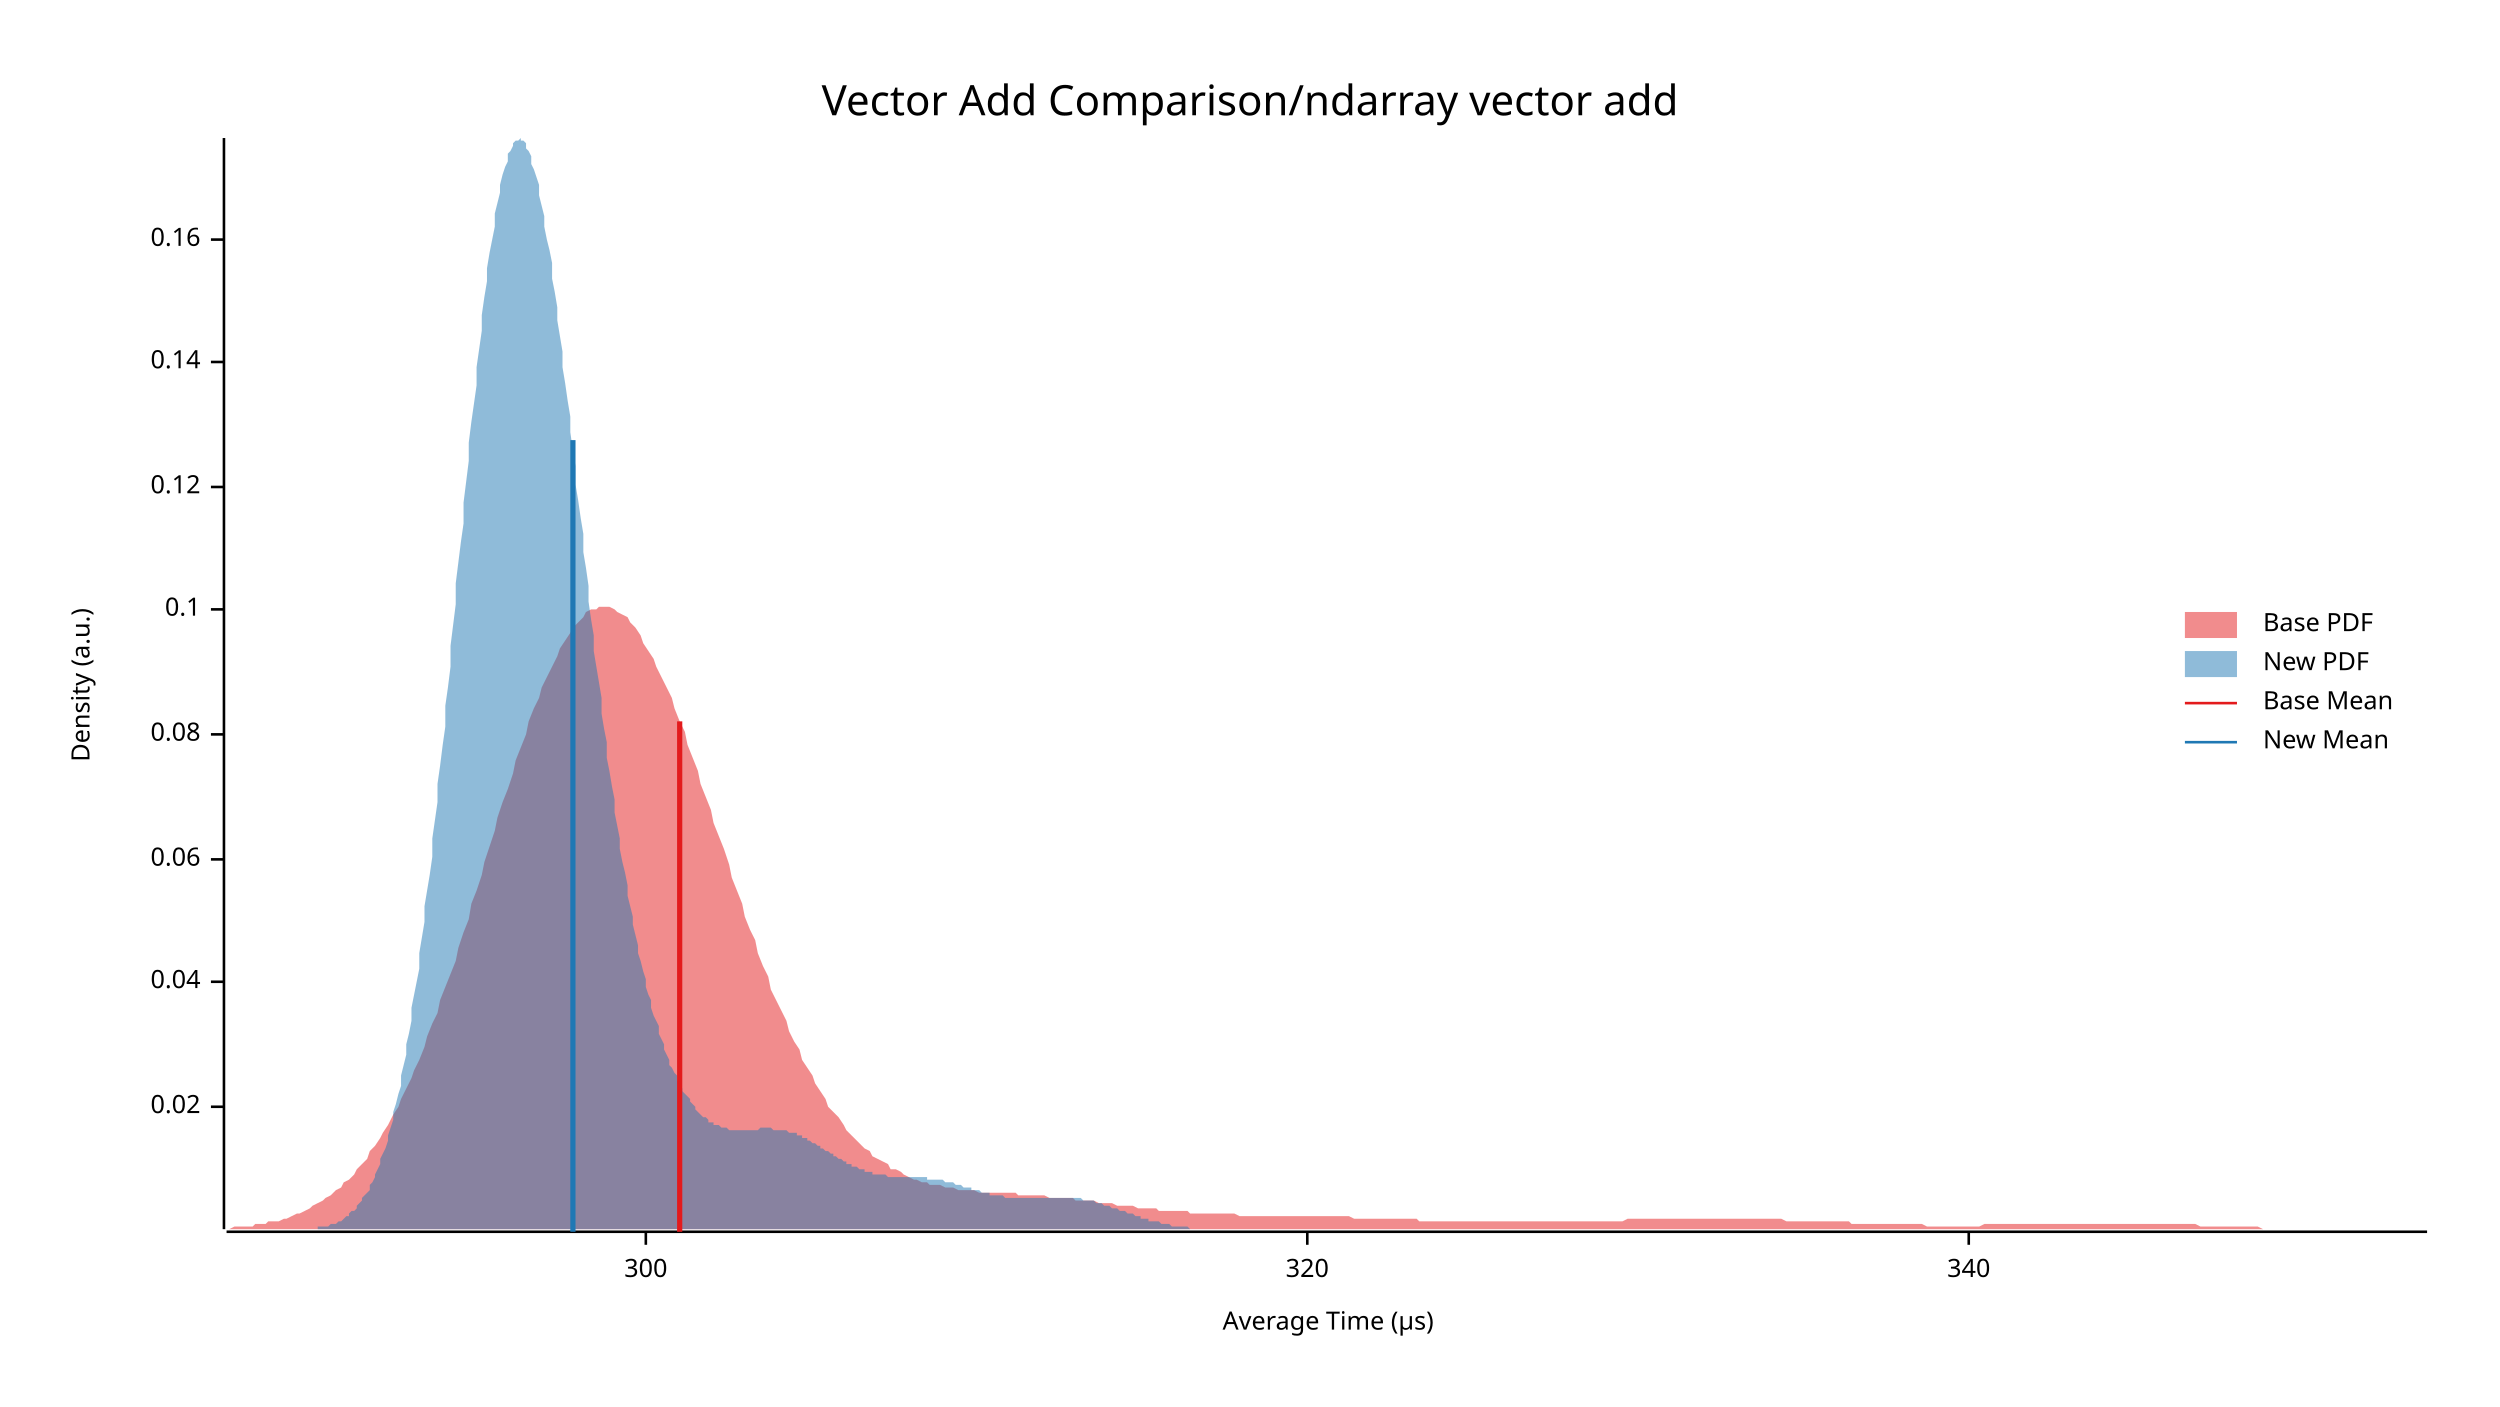
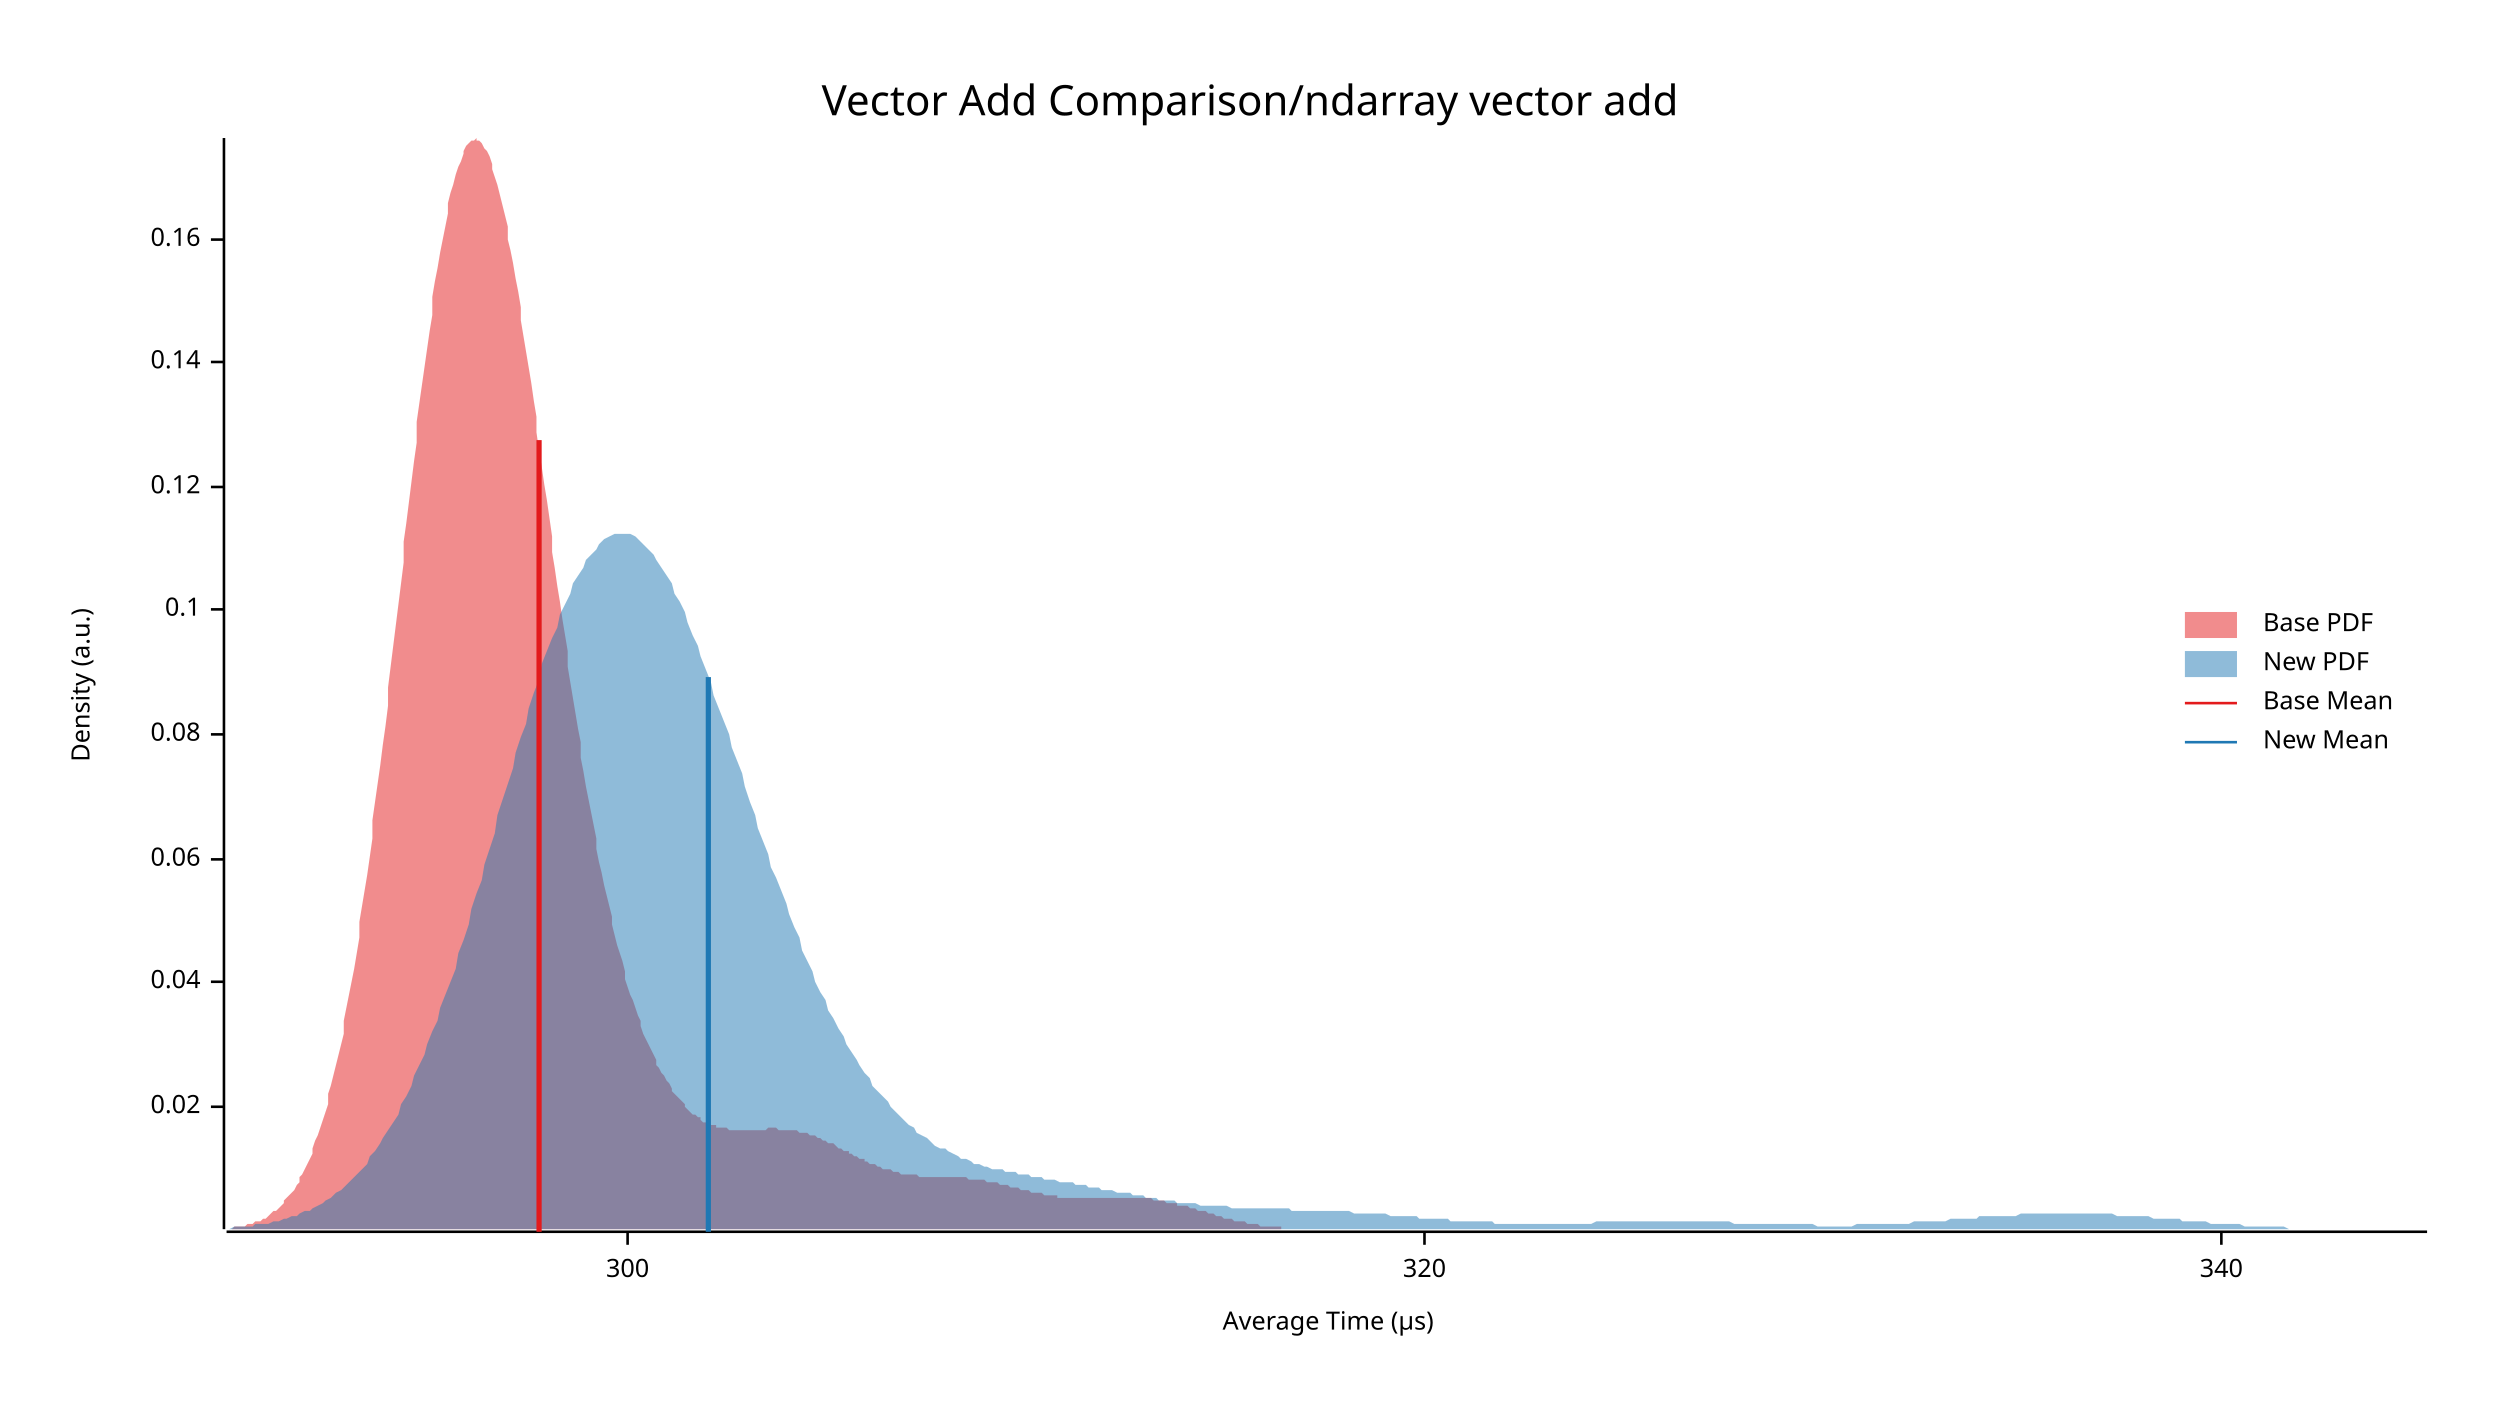
<svg xmlns="http://www.w3.org/2000/svg" width="960" height="540" viewBox="0 0 960 540">
  <text x="480" y="32" dy="0.76em" text-anchor="middle" font-family="sans-serif" font-size="16.129" opacity="1" fill="#000000">
Vector Add Comparison/ndarray vector add
</text>
  <text x="27" y="263" dy="0.76em" text-anchor="middle" font-family="sans-serif" font-size="9.677" opacity="1" fill="#000000" transform="rotate(270, 27, 263)">
Density (a.u.)
</text>
  <text x="510" y="513" dy="-0.5ex" text-anchor="middle" font-family="sans-serif" font-size="9.677" opacity="1" fill="#000000">
Average Time (µs)
</text>
  <polyline fill="none" opacity="1" stroke="#000000" stroke-width="1" points="86,53 86,472 " />
  <text x="77" y="425" dy="0.5ex" text-anchor="end" font-family="sans-serif" font-size="9.677" opacity="1" fill="#000000">
0.02
</text>
  <polyline fill="none" opacity="1" stroke="#000000" stroke-width="1" points="81,425 86,425 " />
  <text x="77" y="377" dy="0.5ex" text-anchor="end" font-family="sans-serif" font-size="9.677" opacity="1" fill="#000000">
0.04
</text>
  <polyline fill="none" opacity="1" stroke="#000000" stroke-width="1" points="81,377 86,377 " />
  <text x="77" y="330" dy="0.5ex" text-anchor="end" font-family="sans-serif" font-size="9.677" opacity="1" fill="#000000">
0.06
</text>
  <polyline fill="none" opacity="1" stroke="#000000" stroke-width="1" points="81,330 86,330 " />
  <text x="77" y="282" dy="0.5ex" text-anchor="end" font-family="sans-serif" font-size="9.677" opacity="1" fill="#000000">
0.08
</text>
  <polyline fill="none" opacity="1" stroke="#000000" stroke-width="1" points="81,282 86,282 " />
  <text x="77" y="234" dy="0.5ex" text-anchor="end" font-family="sans-serif" font-size="9.677" opacity="1" fill="#000000">
0.1
</text>
  <polyline fill="none" opacity="1" stroke="#000000" stroke-width="1" points="81,234 86,234 " />
  <text x="77" y="187" dy="0.5ex" text-anchor="end" font-family="sans-serif" font-size="9.677" opacity="1" fill="#000000">
0.12
</text>
  <polyline fill="none" opacity="1" stroke="#000000" stroke-width="1" points="81,187 86,187 " />
  <text x="77" y="139" dy="0.5ex" text-anchor="end" font-family="sans-serif" font-size="9.677" opacity="1" fill="#000000">
0.14
</text>
  <polyline fill="none" opacity="1" stroke="#000000" stroke-width="1" points="81,139 86,139 " />
  <text x="77" y="92" dy="0.5ex" text-anchor="end" font-family="sans-serif" font-size="9.677" opacity="1" fill="#000000">
0.16
</text>
  <polyline fill="none" opacity="1" stroke="#000000" stroke-width="1" points="81,92 86,92 " />
  <polyline fill="none" opacity="1" stroke="#000000" stroke-width="1" points="87,473 932,473 " />
-   <text x="248" y="483" dy="0.76em" text-anchor="middle" font-family="sans-serif" font-size="9.677" opacity="1" fill="#000000">
+   <text x="241" y="483" dy="0.76em" text-anchor="middle" font-family="sans-serif" font-size="9.677" opacity="1" fill="#000000">
300
</text>
-   <polyline fill="none" opacity="1" stroke="#000000" stroke-width="1" points="248,473 248,478 " />
-   <text x="502" y="483" dy="0.76em" text-anchor="middle" font-family="sans-serif" font-size="9.677" opacity="1" fill="#000000">
+   <polyline fill="none" opacity="1" stroke="#000000" stroke-width="1" points="241,473 241,478 " />
+   <text x="547" y="483" dy="0.76em" text-anchor="middle" font-family="sans-serif" font-size="9.677" opacity="1" fill="#000000">
320
</text>
-   <polyline fill="none" opacity="1" stroke="#000000" stroke-width="1" points="502,473 502,478 " />
-   <text x="756" y="483" dy="0.76em" text-anchor="middle" font-family="sans-serif" font-size="9.677" opacity="1" fill="#000000">
+   <polyline fill="none" opacity="1" stroke="#000000" stroke-width="1" points="547,473 547,478 " />
+   <text x="853" y="483" dy="0.76em" text-anchor="middle" font-family="sans-serif" font-size="9.677" opacity="1" fill="#000000">
340
</text>
-   <polyline fill="none" opacity="1" stroke="#000000" stroke-width="1" points="756,473 756,478 " />
-   <polygon opacity="0.5" fill="#E31A1C" points="87,472 88,472 90,471 92,471 93,471 95,471 97,471 98,470 100,470 102,470 103,469 105,469 107,469 109,468 110,468 112,467 114,466 115,466 117,465 119,464 120,463 122,462 124,461 125,460 127,459 129,457 131,456 132,454 134,453 136,451 137,449 139,447 141,445 142,442 144,440 146,437 147,435 149,432 151,428 153,425 154,422 156,418 158,414 159,411 161,407 163,402 164,398 166,393 168,389 169,384 171,379 173,374 175,369 176,364 178,358 180,353 181,347 183,342 185,336 186,331 188,325 190,319 191,314 193,308 195,303 197,297 198,292 200,287 202,282 203,277 205,272 207,268 208,264 210,260 212,256 214,252 215,249 217,246 219,243 220,241 222,239 224,237 225,235 227,234 229,234 230,233 232,233 234,233 236,234 237,235 239,236 241,237 242,239 244,241 246,244 247,247 249,250 251,253 252,256 254,260 256,264 258,268 259,272 261,277 263,281 264,286 266,291 268,296 269,301 271,306 273,311 274,316 276,321 278,326 280,332 281,337 283,342 285,347 286,352 288,357 290,361 291,366 293,371 295,375 296,380 298,384 300,388 302,392 303,396 305,400 307,403 308,407 310,410 312,413 313,416 315,419 317,422 318,425 320,427 322,429 324,432 325,434 327,436 329,438 330,439 332,441 334,442 335,444 337,445 339,446 341,447 342,449 344,449 346,450 347,451 349,452 351,453 352,453 354,454 356,454 357,455 359,455 361,455 363,456 364,456 366,456 368,457 369,457 371,457 373,457 374,457 376,458 378,458 379,458 381,458 383,458 385,458 386,458 388,458 390,458 391,459 393,459 395,459 396,459 398,459 400,459 401,459 403,460 405,460 407,460 408,460 410,460 412,460 413,461 415,461 417,461 418,461 420,461 422,462 423,462 425,462 427,462 429,463 430,463 432,463 434,463 435,463 437,464 439,464 440,464 442,464 444,464 445,465 447,465 449,465 451,465 452,465 454,465 456,465 457,466 459,466 461,466 462,466 464,466 466,466 468,466 469,466 471,466 473,466 474,466 476,467 478,467 479,467 481,467 483,467 484,467 486,467 488,467 490,467 491,467 493,467 495,467 496,467 498,467 500,467 501,467 503,467 505,467 506,467 508,467 510,467 512,467 513,467 515,467 517,467 518,467 520,468 522,468 523,468 525,468 527,468 528,468 530,468 532,468 534,468 535,468 537,468 539,468 540,468 542,468 544,468 545,469 547,469 549,469 550,469 552,469 554,469 556,469 557,469 559,469 561,469 562,469 564,469 566,469 567,469 569,469 571,469 573,469 574,469 576,469 578,469 579,469 581,469 583,469 584,469 586,469 588,469 589,469 591,469 593,469 595,469 596,469 598,469 600,469 601,469 603,469 605,469 606,469 608,469 610,469 611,469 613,469 615,469 617,469 618,469 620,469 622,469 623,469 625,468 627,468 628,468 630,468 632,468 633,468 635,468 637,468 639,468 640,468 642,468 644,468 645,468 647,468 649,468 650,468 652,468 654,468 655,468 657,468 659,468 661,468 662,468 664,468 666,468 667,468 669,468 671,468 672,468 674,468 676,468 677,468 679,468 681,468 683,468 684,468 686,469 688,469 689,469 691,469 693,469 694,469 696,469 698,469 700,469 701,469 703,469 705,469 706,469 708,469 710,469 711,470 713,470 715,470 716,470 718,470 720,470 722,470 723,470 725,470 727,470 728,470 730,470 732,470 733,470 735,470 737,470 738,470 740,471 742,471 744,471 745,471 747,471 749,471 750,471 752,471 754,471 755,471 757,471 759,471 760,471 762,470 764,470 766,470 767,470 769,470 771,470 772,470 774,470 776,470 777,470 779,470 781,470 782,470 784,470 786,470 788,470 789,470 791,470 793,470 794,470 796,470 798,470 799,470 801,470 803,470 804,470 806,470 808,470 810,470 811,470 813,470 815,470 816,470 818,470 820,470 821,470 823,470 825,470 827,470 828,470 830,470 832,470 833,470 835,470 837,470 838,470 840,470 842,470 843,470 845,471 847,471 849,471 850,471 852,471 854,471 855,471 857,471 859,471 860,471 862,471 864,471 865,471 867,471 869,472 871,472 872,472 874,472 876,472 877,472 879,472 881,472 882,472 884,472 886,472 887,472 889,472 891,472 893,472 894,472 896,472 898,472 899,472 901,472 903,472 904,472 906,472 908,472 909,472 911,472 913,472 915,472 916,472 918,472 920,472 921,472 923,472 925,472 926,472 928,472 930,472 932,472 932,472 87,472 " />
-   <polygon opacity="0.5" fill="#1F78B4" points="122,472 122,471 123,471 124,471 125,471 125,471 126,471 127,470 127,470 128,470 129,470 130,469 130,469 131,469 132,468 132,468 133,467 134,467 134,466 135,465 136,465 137,464 137,463 138,462 139,461 139,460 140,459 141,458 142,457 142,455 143,454 144,452 144,451 145,449 146,447 146,445 147,443 148,441 149,438 149,436 150,433 151,430 151,427 152,424 153,420 154,417 154,413 155,409 156,405 156,401 157,397 158,392 158,387 159,382 160,377 161,372 161,366 162,360 163,354 163,348 164,342 165,336 166,329 166,322 167,315 168,308 168,301 169,294 170,286 171,279 171,271 172,264 173,256 173,248 174,240 175,232 175,224 176,216 177,208 178,201 178,193 179,185 180,177 180,170 181,162 182,155 183,148 183,141 184,134 185,127 185,121 186,114 187,108 187,103 188,97 189,92 190,87 190,82 191,78 192,74 192,71 193,67 194,64 195,62 195,59 196,58 197,56 197,55 198,54 199,54 200,53 200,54 201,54 202,55 202,57 203,58 204,60 204,63 205,65 206,68 207,71 207,75 208,79 209,83 209,87 210,92 211,96 212,101 212,107 213,112 214,118 214,123 215,129 216,135 216,141 217,147 218,154 219,160 219,166 220,173 221,179 221,186 222,192 223,199 224,205 224,212 225,218 226,225 226,231 227,238 228,244 228,250 229,256 230,262 231,268 231,274 232,280 233,285 233,291 234,296 235,302 236,307 236,312 237,317 238,322 238,326 239,331 240,335 241,340 241,344 242,348 243,352 243,355 244,359 245,363 245,366 246,369 247,373 248,376 248,379 249,382 250,384 250,387 251,390 252,392 253,394 253,397 254,399 255,401 255,403 256,405 257,407 257,409 258,410 259,412 260,413 260,415 261,416 262,418 262,419 263,420 264,421 265,422 265,423 266,424 267,425 267,426 268,427 269,428 269,428 270,429 271,429 272,430 272,431 273,431 274,431 274,432 275,432 276,432 277,433 277,433 278,433 279,433 279,433 280,434 281,434 282,434 282,434 283,434 284,434 284,434 285,434 286,434 286,434 287,434 288,434 289,434 289,434 290,434 291,434 291,434 292,433 293,433 294,433 294,433 295,433 296,433 296,433 297,434 298,434 298,434 299,434 300,434 301,434 301,434 302,434 303,435 303,435 304,435 305,435 306,435 306,436 307,436 308,436 308,437 309,437 310,437 310,438 311,438 312,439 313,439 313,439 314,440 315,440 315,441 316,441 317,442 318,442 318,442 319,443 320,443 320,444 321,444 322,445 323,445 323,445 324,446 325,446 325,447 326,447 327,447 327,448 328,448 329,448 330,449 330,449 331,449 332,449 332,450 333,450 334,450 335,450 335,451 336,451 337,451 337,451 338,451 339,451 339,451 340,451 341,452 342,452 342,452 343,452 344,452 344,452 345,452 346,452 347,452 347,452 348,452 349,452 349,452 350,452 351,452 351,452 352,452 353,452 354,452 354,452 355,452 356,452 356,453 357,453 358,453 359,453 359,453 360,453 361,453 361,453 362,453 363,454 364,454 364,454 365,454 366,454 366,454 367,455 368,455 368,455 369,455 370,456 371,456 371,456 372,456 373,456 373,457 374,457 375,457 376,457 376,457 377,458 378,458 378,458 379,458 380,458 380,459 381,459 382,459 383,459 383,459 384,459 385,459 385,459 386,460 387,460 388,460 388,460 389,460 390,460 390,460 391,460 392,460 392,460 393,460 394,460 395,460 395,460 396,460 397,460 397,460 398,460 399,460 400,460 400,460 401,460 402,460 402,460 403,460 404,460 405,460 405,460 406,460 407,460 407,460 408,460 409,460 409,460 410,460 411,460 412,460 412,460 413,460 414,460 414,460 415,460 416,461 417,461 417,461 418,461 419,461 419,461 420,461 421,462 421,462 422,462 423,462 424,463 424,463 425,463 426,463 426,463 427,464 428,464 429,464 429,464 430,465 431,465 431,465 432,465 433,466 433,466 434,466 435,466 436,467 436,467 437,467 438,467 438,468 439,468 440,468 441,468 441,469 442,469 443,469 443,469 444,469 445,469 446,470 446,470 447,470 448,470 448,470 449,470 450,471 450,471 451,471 452,471 453,471 453,471 454,471 455,471 455,471 456,471 457,472 458,472 458,472 459,472 460,472 460,472 461,472 462,472 462,472 463,472 464,472 465,472 465,472 466,472 467,472 467,472 468,472 469,472 470,472 470,472 471,472 472,472 472,472 473,472 474,472 474,472 474,472 122,472 " />
-   <polyline fill="none" opacity="1" stroke="#E31A1C" stroke-width="2" points="261,473 261,277 " />
-   <polyline fill="none" opacity="1" stroke="#1F78B4" stroke-width="2" points="220,473 220,169 " />
+   <polyline fill="none" opacity="1" stroke="#000000" stroke-width="1" points="853,473 853,478 " />
+   <polygon opacity="0.5" fill="#E31A1C" points="89,472 90,471 91,471 92,471 92,471 93,471 94,471 95,470 96,470 97,470 97,470 98,469 99,469 100,469 101,468 102,468 103,467 103,467 104,466 105,465 106,465 107,464 108,463 109,462 109,461 110,460 111,459 112,458 113,457 114,455 115,454 115,452 116,451 117,449 118,447 119,445 120,443 120,441 121,438 122,436 123,433 124,430 125,427 126,424 126,420 127,417 128,413 129,409 130,405 131,401 132,397 132,392 133,387 134,382 135,377 136,372 137,366 138,360 138,354 139,348 140,342 141,336 142,329 143,322 143,315 144,308 145,301 146,294 147,286 148,279 149,271 149,264 150,256 151,248 152,240 153,232 154,224 155,216 155,208 156,201 157,193 158,185 159,177 160,170 160,162 161,155 162,148 163,141 164,134 165,127 166,121 166,114 167,108 168,103 169,97 170,92 171,87 172,82 172,78 173,74 174,71 175,67 176,64 177,62 178,59 178,58 179,56 180,55 181,54 182,54 183,53 183,54 184,54 185,55 186,57 187,58 188,60 189,63 189,65 190,68 191,71 192,75 193,79 194,83 195,87 195,92 196,96 197,101 198,107 199,112 200,118 200,123 201,129 202,135 203,141 204,147 205,154 206,160 206,166 207,173 208,179 209,186 210,192 211,199 212,206 212,212 213,218 214,225 215,231 216,238 217,244 218,250 218,256 219,262 220,268 221,274 222,280 223,285 223,291 224,296 225,302 226,307 227,312 228,317 229,322 229,326 230,331 231,335 232,340 233,344 234,348 235,352 235,355 236,359 237,363 238,366 239,369 240,373 240,376 241,379 242,382 243,384 244,387 245,390 246,392 246,394 247,397 248,399 249,401 250,403 251,405 252,407 252,409 253,410 254,412 255,413 256,415 257,416 258,418 258,419 259,420 260,421 261,422 262,423 263,424 263,425 264,426 265,427 266,428 267,428 268,429 269,429 269,430 270,431 271,431 272,431 273,432 274,432 275,432 275,433 276,433 277,433 278,433 279,433 280,434 281,434 281,434 282,434 283,434 284,434 285,434 286,434 286,434 287,434 288,434 289,434 290,434 291,434 292,434 292,434 293,434 294,434 295,433 296,433 297,433 298,433 298,433 299,434 300,434 301,434 302,434 303,434 303,434 304,434 305,434 306,434 307,435 308,435 309,435 309,435 310,435 311,436 312,436 313,436 314,437 315,437 315,437 316,438 317,438 318,439 319,439 320,439 321,440 321,440 322,441 323,441 324,442 325,442 326,442 326,443 327,443 328,444 329,444 330,445 331,445 332,445 332,446 333,446 334,447 335,447 336,447 337,448 338,448 338,448 339,449 340,449 341,449 342,449 343,450 343,450 344,450 345,450 346,451 347,451 348,451 349,451 349,451 350,451 351,451 352,451 353,452 354,452 355,452 355,452 356,452 357,452 358,452 359,452 360,452 361,452 361,452 362,452 363,452 364,452 365,452 366,452 366,452 367,452 368,452 369,452 370,452 371,452 372,453 372,453 373,453 374,453 375,453 376,453 377,453 378,453 378,453 379,454 380,454 381,454 382,454 383,454 384,455 384,455 385,455 386,455 387,455 388,456 389,456 389,456 390,456 391,456 392,457 393,457 394,457 395,457 395,457 396,458 397,458 398,458 399,458 400,458 401,459 401,459 402,459 403,459 404,459 405,459 406,459 406,460 407,460 408,460 409,460 410,460 411,460 412,460 412,460 413,460 414,460 415,460 416,460 417,460 418,460 418,460 419,460 420,460 421,460 422,460 423,460 424,460 424,460 425,460 426,460 427,460 428,460 429,460 429,460 430,460 431,460 432,460 433,460 434,460 435,460 435,460 436,460 437,460 438,460 439,460 440,460 441,460 441,460 442,460 443,461 444,461 445,461 446,461 446,461 447,461 448,462 449,462 450,462 451,462 452,462 452,463 453,463 454,463 455,463 456,463 457,464 458,464 458,464 459,464 460,465 461,465 462,465 463,465 464,466 464,466 465,466 466,466 467,467 468,467 469,467 469,467 470,468 471,468 472,468 473,468 474,469 475,469 475,469 476,469 477,469 478,469 479,470 480,470 481,470 481,470 482,470 483,470 484,471 485,471 486,471 487,471 487,471 488,471 489,471 490,471 491,471 492,471 492,472 493,472 494,472 495,472 496,472 497,472 498,472 498,472 499,472 500,472 501,472 502,472 503,472 504,472 504,472 505,472 506,472 507,472 508,472 509,472 509,472 510,472 511,472 512,472 513,472 514,472 514,472 89,472 " />
+   <polygon opacity="0.5" fill="#1F78B4" points="87,472 88,472 90,471 92,471 93,471 95,471 97,471 98,470 100,470 102,470 103,470 105,469 107,469 109,468 110,468 112,467 114,467 115,466 117,465 119,465 120,464 122,463 124,462 125,461 127,460 129,458 131,457 132,456 134,454 136,452 137,451 139,449 141,447 142,444 144,442 146,439 147,437 149,434 151,431 153,428 154,424 156,421 158,417 159,413 161,409 163,405 164,401 166,396 168,392 169,387 171,382 173,377 175,372 176,366 178,361 180,355 181,349 183,343 185,338 186,332 188,326 190,320 191,313 193,307 195,301 197,295 198,289 200,283 202,278 203,272 205,266 207,261 208,255 210,250 212,245 214,241 215,236 217,232 219,228 220,224 222,221 224,218 225,215 227,213 229,211 230,209 232,207 234,206 236,205 237,205 239,205 241,205 242,205 244,206 246,208 247,209 249,211 251,213 252,215 254,218 256,221 258,224 259,228 261,231 263,235 264,239 266,244 268,248 269,252 271,257 273,262 274,267 276,272 278,277 280,282 281,287 283,292 285,297 286,302 288,308 290,313 291,318 293,323 295,328 296,333 298,337 300,342 302,347 303,351 305,356 307,360 308,365 310,369 312,373 313,377 315,381 317,384 318,388 320,391 322,395 324,398 325,401 327,404 329,407 330,409 332,412 334,414 335,417 337,419 339,421 341,423 342,425 344,427 346,429 347,430 349,432 351,433 352,435 354,436 356,437 357,438 359,440 361,441 363,441 364,442 366,443 368,444 369,445 371,445 373,446 374,447 376,447 378,448 379,448 381,449 383,449 385,449 386,450 388,450 390,450 391,451 393,451 395,451 396,452 398,452 400,452 401,453 403,453 405,453 407,454 408,454 410,454 412,454 413,455 415,455 417,455 418,456 420,456 422,456 423,457 425,457 427,457 429,458 430,458 432,458 434,458 435,459 437,459 439,459 440,460 442,460 444,460 445,461 447,461 449,461 451,461 452,462 454,462 456,462 457,462 459,462 461,463 462,463 464,463 466,463 468,463 469,463 471,463 473,464 474,464 476,464 478,464 479,464 481,464 483,464 484,464 486,464 488,464 490,464 491,464 493,464 495,464 496,465 498,465 500,465 501,465 503,465 505,465 506,465 508,465 510,465 512,465 513,465 515,465 517,465 518,465 520,466 522,466 523,466 525,466 527,466 528,466 530,466 532,466 534,467 535,467 537,467 539,467 540,467 542,467 544,467 545,468 547,468 549,468 550,468 552,468 554,468 556,468 557,469 559,469 561,469 562,469 564,469 566,469 567,469 569,469 571,469 573,469 574,470 576,470 578,470 579,470 581,470 583,470 584,470 586,470 588,470 589,470 591,470 593,470 595,470 596,470 598,470 600,470 601,470 603,470 605,470 606,470 608,470 610,470 611,470 613,469 615,469 617,469 618,469 620,469 622,469 623,469 625,469 627,469 628,469 630,469 632,469 633,469 635,469 637,469 639,469 640,469 642,469 644,469 645,469 647,469 649,469 650,469 652,469 654,469 655,469 657,469 659,469 661,469 662,469 664,469 666,470 667,470 669,470 671,470 672,470 674,470 676,470 677,470 679,470 681,470 683,470 684,470 686,470 688,470 689,470 691,470 693,470 694,470 696,470 698,471 700,471 701,471 703,471 705,471 706,471 708,471 710,471 711,471 713,470 715,470 716,470 718,470 720,470 722,470 723,470 725,470 727,470 728,470 730,470 732,470 733,470 735,469 737,469 738,469 740,469 742,469 744,469 745,469 747,469 749,468 750,468 752,468 754,468 755,468 757,468 759,468 760,467 762,467 764,467 766,467 767,467 769,467 771,467 772,467 774,467 776,466 777,466 779,466 781,466 782,466 784,466 786,466 788,466 789,466 791,466 793,466 794,466 796,466 798,466 799,466 801,466 803,466 804,466 806,466 808,466 810,466 811,466 813,467 815,467 816,467 818,467 820,467 821,467 823,467 825,467 827,468 828,468 830,468 832,468 833,468 835,468 837,468 838,469 840,469 842,469 843,469 845,469 847,469 849,470 850,470 852,470 854,470 855,470 857,470 859,470 860,470 862,471 864,471 865,471 867,471 869,471 871,471 872,471 874,471 876,471 877,471 879,472 881,472 882,472 884,472 886,472 887,472 889,472 891,472 893,472 894,472 896,472 898,472 899,472 901,472 903,472 904,472 906,472 908,472 909,472 911,472 913,472 915,472 916,472 918,472 920,472 921,472 923,472 925,472 926,472 928,472 930,472 932,472 932,472 87,472 " />
+   <polyline fill="none" opacity="1" stroke="#E31A1C" stroke-width="2" points="207,473 207,169 " />
+   <polyline fill="none" opacity="1" stroke="#1F78B4" stroke-width="2" points="272,473 272,260 " />
  <text x="869" y="235" dy="0.76em" text-anchor="start" font-family="sans-serif" font-size="9.677" opacity="1" fill="#000000">
Base PDF
</text>
  <text x="869" y="250" dy="0.76em" text-anchor="start" font-family="sans-serif" font-size="9.677" opacity="1" fill="#000000">
New PDF
</text>
  <text x="869" y="265" dy="0.76em" text-anchor="start" font-family="sans-serif" font-size="9.677" opacity="1" fill="#000000">
Base Mean
</text>
  <text x="869" y="280" dy="0.76em" text-anchor="start" font-family="sans-serif" font-size="9.677" opacity="1" fill="#000000">
New Mean
</text>
  <rect x="839" y="235" width="20" height="10" opacity="0.5" fill="#E31A1C" stroke="none" />
  <rect x="839" y="250" width="20" height="10" opacity="0.5" fill="#1F78B4" stroke="none" />
  <polyline fill="none" opacity="1" stroke="#E31A1C" stroke-width="1" points="839,270 859,270 " />
  <polyline fill="none" opacity="1" stroke="#1F78B4" stroke-width="1" points="839,285 859,285 " />
</svg>
